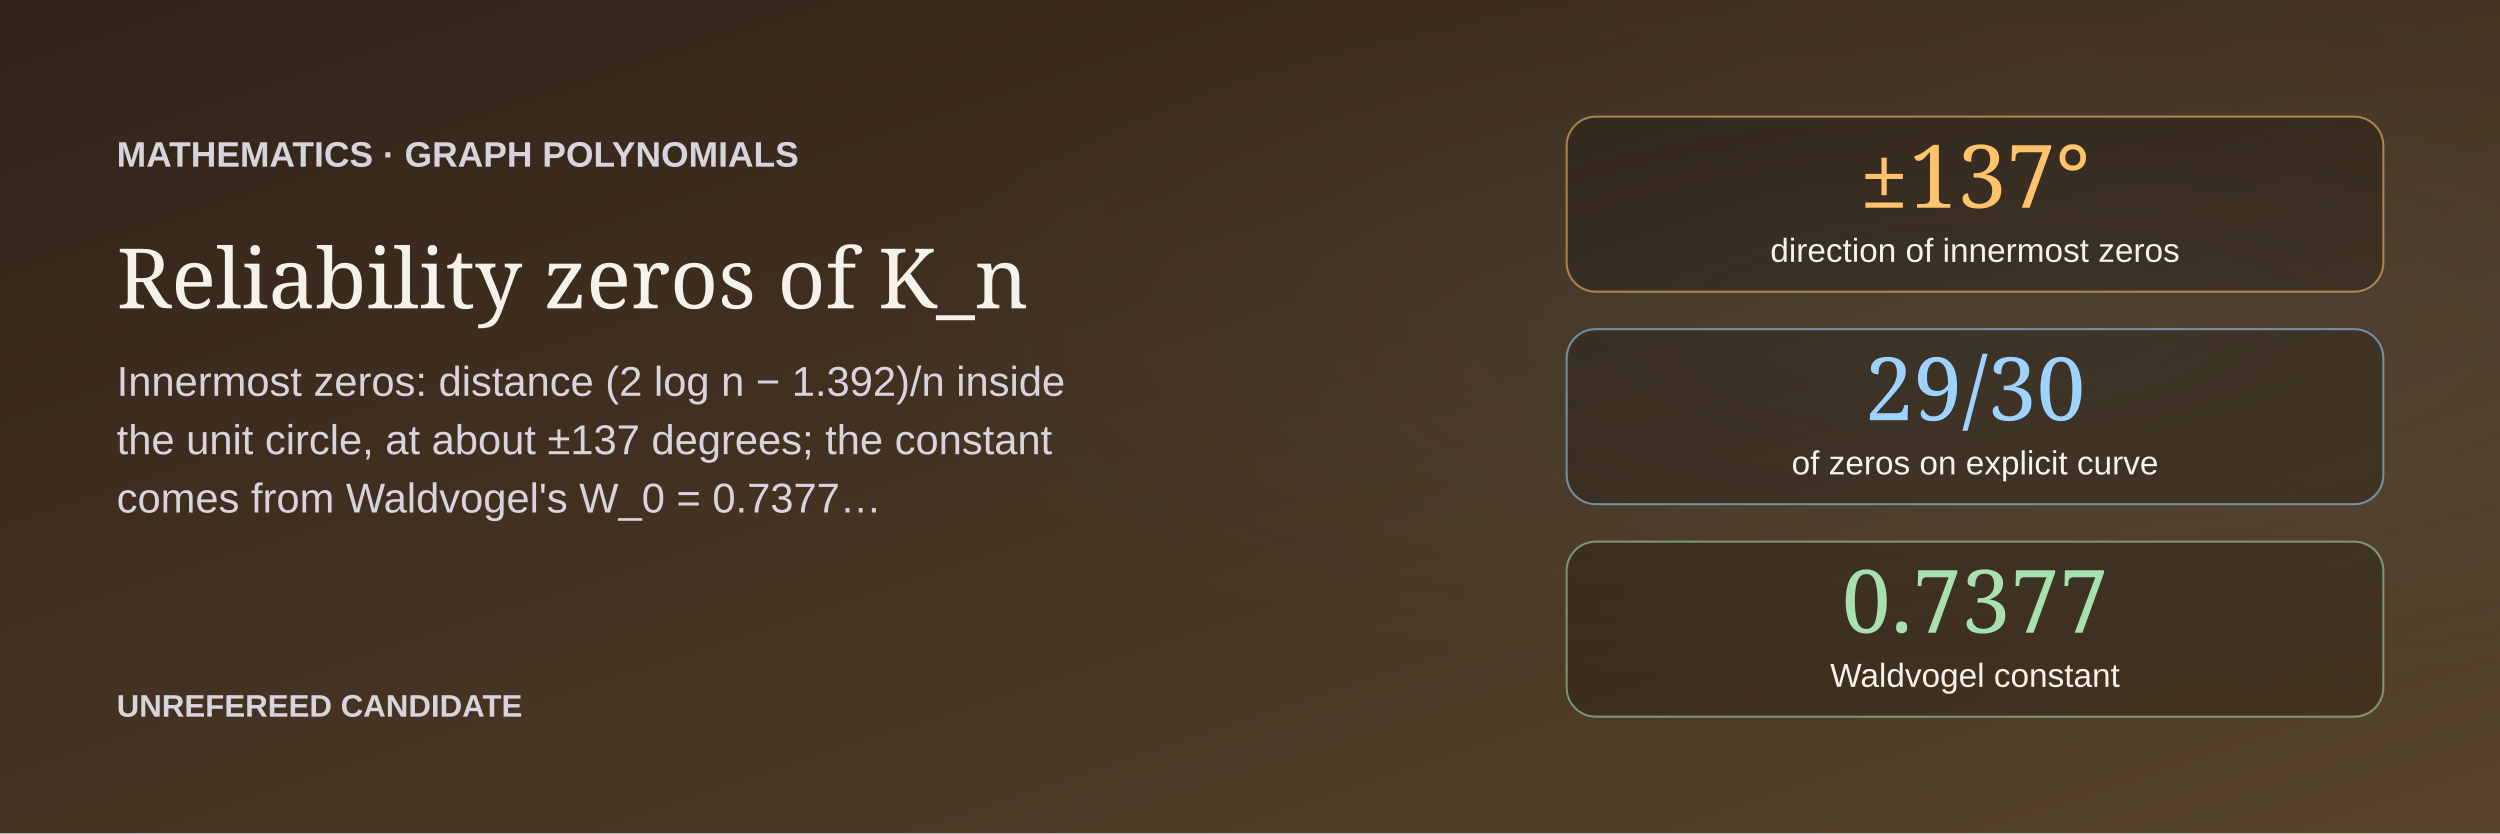
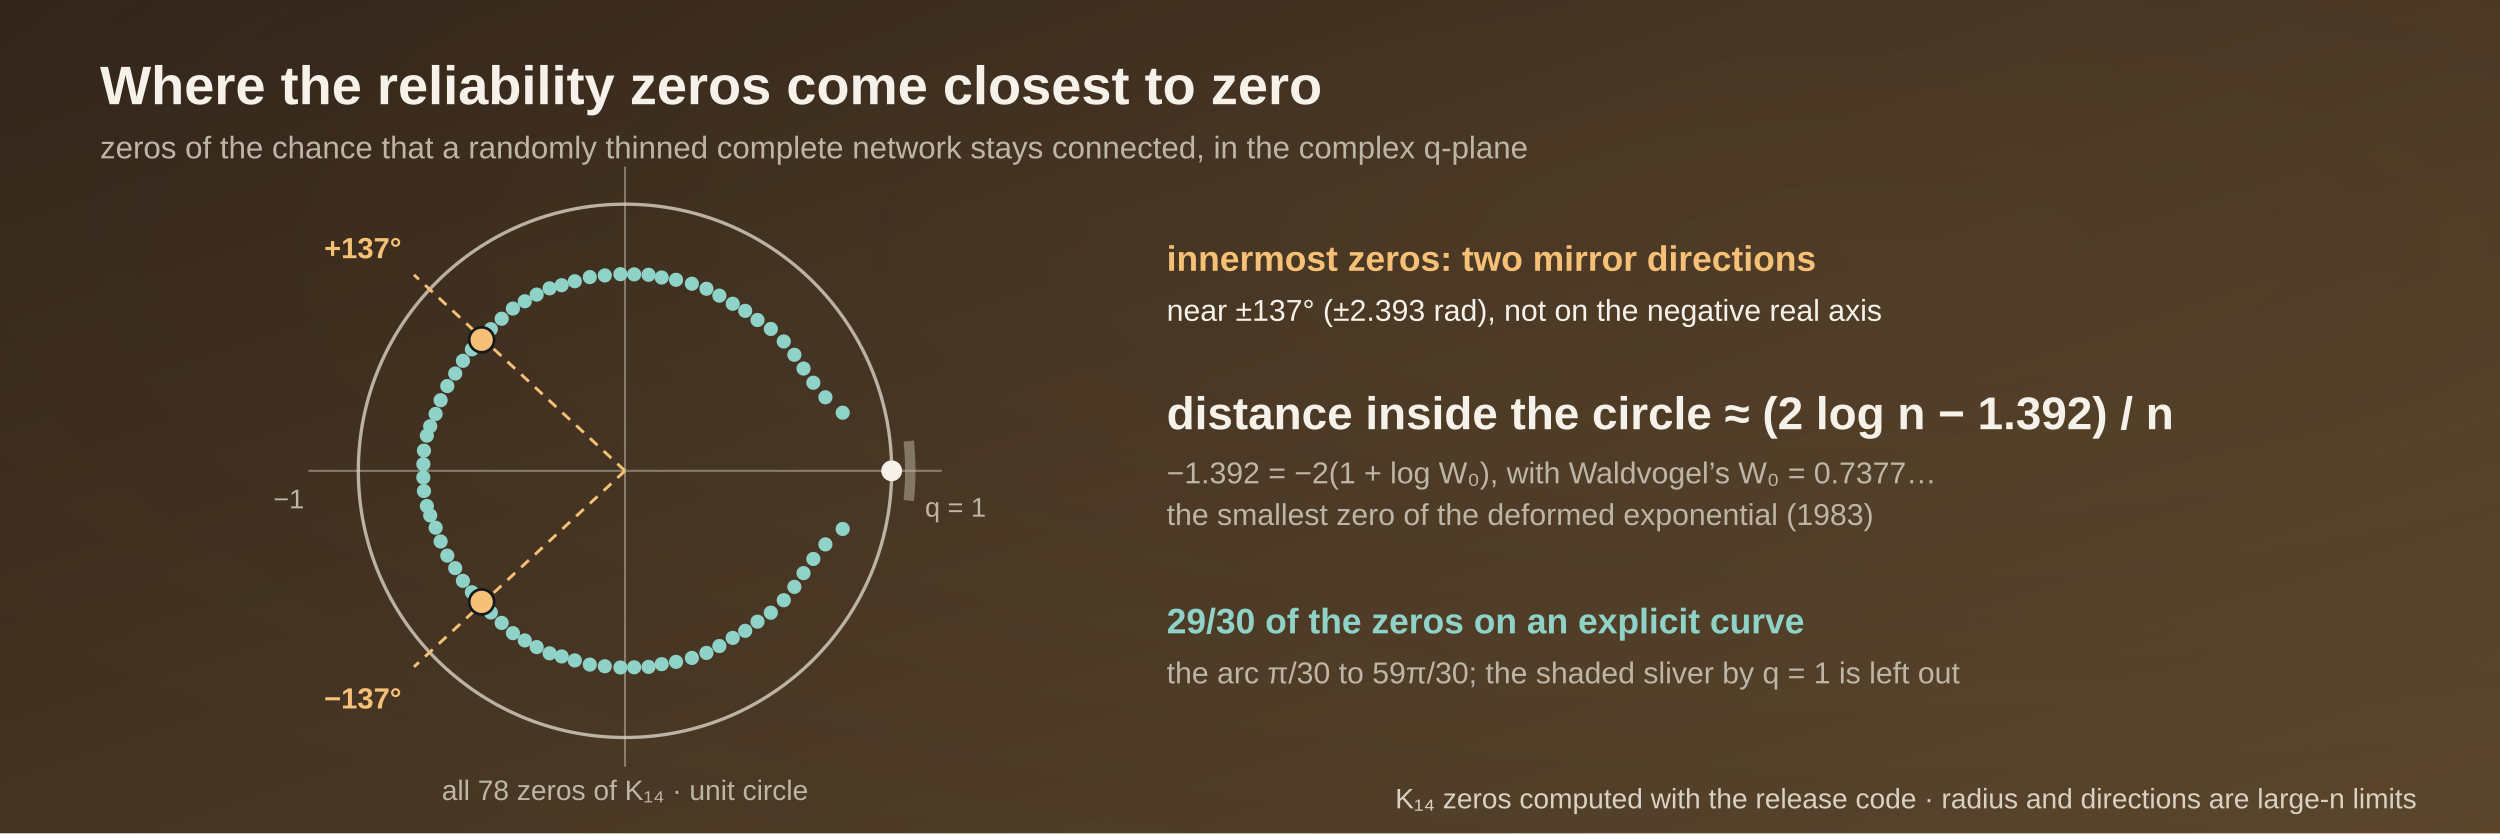
<svg xmlns="http://www.w3.org/2000/svg" viewBox="0 0 1200 400" data-banner-palette="bronze" role="img" aria-labelledby="art-description">
  <defs>
    <linearGradient id="bg" x1="0" y1="0" x2="1" y2="1">
      <stop offset="0" stop-color="#302319" />
      <stop offset="1" stop-color="#58442b" />
    </linearGradient>
-     <radialGradient id="glow" cx="0.8" cy="0.4" r="0.45">
-       <stop offset="0" stop-color="#9fd3ff" stop-opacity="0.07" />
-       <stop offset="1" stop-color="#9fd3ff" stop-opacity="0" />
+     <radialGradient id="glow" cx="0.75" cy="0.3" r="0.9">
+       <stop offset="0" stop-color="#f6c177" stop-opacity="0.06" />
+       <stop offset="1" stop-color="#f6c177" stop-opacity="0" />
    </radialGradient>
  </defs>
  <rect width="1200" height="400" fill="url(#bg)" />
  <rect width="1200" height="400" fill="url(#glow)" />
-   <text class="og-hide" x="56" y="80" fill="#d9d3dd" font-family="Arial,Helvetica,sans-serif" font-size="17" font-weight="bold" text-anchor="start">MATHEMATICS · GRAPH POLYNOMIALS</text>
-   <text class="og-hide" x="56" y="148" fill="#f6f2ea" font-family="Georgia,serif" font-size="40" font-weight="normal" text-anchor="start">Reliability zeros of K_n</text>
-   <text class="og-hide" x="56" y="190" fill="#d9d3dd" font-family="Arial,Helvetica,sans-serif" font-size="20" font-weight="normal" text-anchor="start">Innermost zeros: distance (2 log n − 1.392)/n inside</text>
-   <text class="og-hide" x="56" y="218" fill="#d9d3dd" font-family="Arial,Helvetica,sans-serif" font-size="20" font-weight="normal" text-anchor="start">the unit circle, at about ±137 degrees; the constant</text>
-   <text class="og-hide" x="56" y="246" fill="#d9d3dd" font-family="Arial,Helvetica,sans-serif" font-size="20" font-weight="normal" text-anchor="start">comes from Waldvogel's W_0 = 0.7377…</text>
-   <text class="og-hide" x="56" y="344" fill="#d9d3dd" font-family="Arial,Helvetica,sans-serif" font-size="15" font-weight="bold" text-anchor="start">UNREFEREED CANDIDATE</text>
-   <rect x="752" y="56.0" width="392" height="84.0" rx="14" fill="#000" fill-opacity="0.22" stroke="#ffc36b" stroke-opacity="0.55" />
-   <text class="og-hide" x="948" y="99.7" fill="#ffc36b" font-family="Georgia,serif" font-size="42" font-weight="normal" text-anchor="middle">±137°</text>
-   <text class="og-hide" x="948" y="125.7" fill="#f6f2ea" font-family="Arial,Helvetica,sans-serif" font-size="16" font-weight="normal" text-anchor="middle">direction of innermost zeros</text>
-   <rect x="752" y="158.0" width="392" height="84.0" rx="14" fill="#000" fill-opacity="0.22" stroke="#9fd3ff" stroke-opacity="0.55" />
-   <text class="og-hide" x="948" y="201.7" fill="#9fd3ff" font-family="Georgia,serif" font-size="42" font-weight="normal" text-anchor="middle">29/30</text>
-   <text class="og-hide" x="948" y="227.7" fill="#f6f2ea" font-family="Arial,Helvetica,sans-serif" font-size="16" font-weight="normal" text-anchor="middle">of zeros on explicit curve</text>
-   <rect x="752" y="260.0" width="392" height="84.0" rx="14" fill="#000" fill-opacity="0.22" stroke="#a8e0b0" stroke-opacity="0.55" />
-   <text class="og-hide" x="948" y="303.7" fill="#a8e0b0" font-family="Georgia,serif" font-size="42" font-weight="normal" text-anchor="middle">0.7377</text>
-   <text class="og-hide" x="948" y="329.7" fill="#f6f2ea" font-family="Arial,Helvetica,sans-serif" font-size="16" font-weight="normal" text-anchor="middle">Waldvogel constant</text>
+   <text class="og-hide" x="48" y="50" fill="#f6f2ea" font-family="Arial,Helvetica,sans-serif" font-size="26" font-weight="bold" text-anchor="start">Where the reliability zeros come closest to zero</text>
+   <text class="og-hide" x="48" y="76" fill="#bdb5a6" font-family="Arial,Helvetica,sans-serif" font-size="15" font-weight="normal" text-anchor="start">zeros of the chance that a randomly thinned complete network stays connected, in the complex q-plane</text>
+   <path d="M148 226H452M300 80V368" stroke="#d9d2c4" stroke-width="1" opacity=".45" />
+   <circle cx="300" cy="226" r="128" fill="none" stroke="#d9d2c4" stroke-width="1.6" opacity=".8" />
+   <path d="M436.2 240.3A137 137 0 0 0 436.2 211.7" stroke="#bdb5a6" stroke-width="5" fill="none" opacity=".5" />
+   <path d="M300 226L198.7 131.9" stroke="#f6c177" stroke-width="1.4" stroke-dasharray="5 4" />
+   <path d="M300 226L198.7 320.1" stroke="#f6c177" stroke-width="1.4" stroke-dasharray="5 4" />
+   <circle cx="404.5" cy="198.1" r="3.4" fill="#8fd3c8" />
+   <circle cx="396.2" cy="190.7" r="3.4" fill="#8fd3c8" />
+   <circle cx="390.4" cy="183.7" r="3.4" fill="#8fd3c8" />
+   <circle cx="385.7" cy="176.9" r="3.4" fill="#8fd3c8" />
+   <circle cx="381.3" cy="170.3" r="3.4" fill="#8fd3c8" />
+   <circle cx="376.2" cy="163.9" r="3.4" fill="#8fd3c8" />
+   <circle cx="370.0" cy="157.9" r="3.4" fill="#8fd3c8" />
+   <circle cx="363.6" cy="153.6" r="3.4" fill="#8fd3c8" />
+   <circle cx="357.7" cy="149.2" r="3.4" fill="#8fd3c8" />
+   <circle cx="351.7" cy="145.8" r="3.4" fill="#8fd3c8" />
+   <circle cx="345.3" cy="141.9" r="3.4" fill="#8fd3c8" />
+   <circle cx="339.1" cy="138.6" r="3.4" fill="#8fd3c8" />
+   <circle cx="332.1" cy="136.2" r="3.4" fill="#8fd3c8" />
+   <circle cx="324.5" cy="134.3" r="3.4" fill="#8fd3c8" />
+   <circle cx="317.6" cy="133.2" r="3.4" fill="#8fd3c8" />
+   <circle cx="311.3" cy="131.9" r="3.4" fill="#8fd3c8" />
+   <circle cx="304.4" cy="131.7" r="3.4" fill="#8fd3c8" />
+   <circle cx="297.8" cy="131.6" r="3.4" fill="#8fd3c8" />
+   <circle cx="290.3" cy="132.2" r="3.4" fill="#8fd3c8" />
+   <circle cx="283.1" cy="133.0" r="3.4" fill="#8fd3c8" />
+   <circle cx="275.9" cy="135.0" r="3.4" fill="#8fd3c8" />
+   <circle cx="269.6" cy="136.9" r="3.4" fill="#8fd3c8" />
+   <circle cx="263.8" cy="138.4" r="3.4" fill="#8fd3c8" />
+   <circle cx="257.6" cy="141.4" r="3.4" fill="#8fd3c8" />
+   <circle cx="251.9" cy="144.6" r="3.4" fill="#8fd3c8" />
+   <circle cx="246.2" cy="148.1" r="3.4" fill="#8fd3c8" />
+   <circle cx="240.8" cy="153.0" r="3.4" fill="#8fd3c8" />
+   <circle cx="235.6" cy="158.0" r="3.4" fill="#8fd3c8" />
+   <circle cx="231.2" cy="163.1" r="3.4" fill="#8fd3c8" />
+   <circle cx="226.5" cy="167.7" r="3.4" fill="#8fd3c8" />
+   <circle cx="222.2" cy="173.2" r="3.4" fill="#8fd3c8" />
+   <circle cx="218.5" cy="179.3" r="3.4" fill="#8fd3c8" />
+   <circle cx="214.7" cy="185.3" r="3.4" fill="#8fd3c8" />
+   <circle cx="211.5" cy="192.1" r="3.4" fill="#8fd3c8" />
+   <circle cx="209.1" cy="198.7" r="3.4" fill="#8fd3c8" />
+   <circle cx="206.5" cy="204.6" r="3.4" fill="#8fd3c8" />
+   <circle cx="204.9" cy="209.1" r="3.4" fill="#8fd3c8" />
+   <circle cx="203.5" cy="216.3" r="3.4" fill="#8fd3c8" />
+   <circle cx="203.2" cy="222.8" r="3.4" fill="#8fd3c8" />
+   <circle cx="404.5" cy="253.9" r="3.4" fill="#8fd3c8" />
+   <circle cx="396.2" cy="261.3" r="3.4" fill="#8fd3c8" />
+   <circle cx="390.4" cy="268.3" r="3.4" fill="#8fd3c8" />
+   <circle cx="385.7" cy="275.1" r="3.4" fill="#8fd3c8" />
+   <circle cx="381.3" cy="281.7" r="3.4" fill="#8fd3c8" />
+   <circle cx="376.2" cy="288.1" r="3.4" fill="#8fd3c8" />
+   <circle cx="370.0" cy="294.1" r="3.4" fill="#8fd3c8" />
+   <circle cx="363.6" cy="298.4" r="3.4" fill="#8fd3c8" />
+   <circle cx="357.7" cy="302.8" r="3.4" fill="#8fd3c8" />
+   <circle cx="351.7" cy="306.2" r="3.4" fill="#8fd3c8" />
+   <circle cx="345.3" cy="310.1" r="3.4" fill="#8fd3c8" />
+   <circle cx="339.1" cy="313.4" r="3.4" fill="#8fd3c8" />
+   <circle cx="332.1" cy="315.8" r="3.4" fill="#8fd3c8" />
+   <circle cx="324.5" cy="317.7" r="3.4" fill="#8fd3c8" />
+   <circle cx="317.6" cy="318.8" r="3.4" fill="#8fd3c8" />
+   <circle cx="311.3" cy="320.1" r="3.4" fill="#8fd3c8" />
+   <circle cx="304.4" cy="320.3" r="3.4" fill="#8fd3c8" />
+   <circle cx="297.8" cy="320.4" r="3.4" fill="#8fd3c8" />
+   <circle cx="290.3" cy="319.8" r="3.4" fill="#8fd3c8" />
+   <circle cx="283.1" cy="319.0" r="3.4" fill="#8fd3c8" />
+   <circle cx="275.9" cy="317.0" r="3.4" fill="#8fd3c8" />
+   <circle cx="269.6" cy="315.1" r="3.4" fill="#8fd3c8" />
+   <circle cx="263.8" cy="313.6" r="3.4" fill="#8fd3c8" />
+   <circle cx="257.6" cy="310.6" r="3.4" fill="#8fd3c8" />
+   <circle cx="251.9" cy="307.4" r="3.4" fill="#8fd3c8" />
+   <circle cx="246.2" cy="303.9" r="3.4" fill="#8fd3c8" />
+   <circle cx="240.8" cy="299.0" r="3.4" fill="#8fd3c8" />
+   <circle cx="235.6" cy="294.0" r="3.4" fill="#8fd3c8" />
+   <circle cx="231.2" cy="288.9" r="3.4" fill="#8fd3c8" />
+   <circle cx="226.5" cy="284.3" r="3.4" fill="#8fd3c8" />
+   <circle cx="222.2" cy="278.8" r="3.4" fill="#8fd3c8" />
+   <circle cx="218.5" cy="272.7" r="3.4" fill="#8fd3c8" />
+   <circle cx="214.7" cy="266.7" r="3.4" fill="#8fd3c8" />
+   <circle cx="211.5" cy="259.9" r="3.4" fill="#8fd3c8" />
+   <circle cx="209.1" cy="253.3" r="3.4" fill="#8fd3c8" />
+   <circle cx="206.5" cy="247.4" r="3.4" fill="#8fd3c8" />
+   <circle cx="204.9" cy="242.9" r="3.4" fill="#8fd3c8" />
+   <circle cx="203.5" cy="235.7" r="3.4" fill="#8fd3c8" />
+   <circle cx="203.2" cy="229.2" r="3.4" fill="#8fd3c8" />
+   <circle cx="231.2" cy="163.1" r="6" fill="#f6c177" stroke="#14181c" stroke-width="1.3" />
+   <circle cx="231.2" cy="288.9" r="6" fill="#f6c177" stroke="#14181c" stroke-width="1.3" />
+   <circle cx="428" cy="226" r="5" fill="#f6f2ea" />
+   <text class="og-hide" x="444" y="248" fill="#bdb5a6" font-family="Arial,Helvetica,sans-serif" font-size="13" font-weight="normal" text-anchor="start">q = 1</text>
+   <text class="og-hide" x="146" y="244" fill="#bdb5a6" font-family="Arial,Helvetica,sans-serif" font-size="13" font-weight="normal" text-anchor="end">−1</text>
+   <text class="og-hide" x="192.696" y="123.937" fill="#f6c177" font-family="Arial,Helvetica,sans-serif" font-size="14" font-weight="bold" text-anchor="end">+137°</text>
+   <text class="og-hide" x="192.696" y="340.063" fill="#f6c177" font-family="Arial,Helvetica,sans-serif" font-size="14" font-weight="bold" text-anchor="end">−137°</text>
+   <text class="og-hide" x="300" y="384" fill="#bdb5a6" font-family="Arial,Helvetica,sans-serif" font-size="13.5" font-weight="normal" text-anchor="middle">all 78 zeros of K₁₄ · unit circle</text>
+   <text class="og-hide" x="560" y="130" fill="#f6c177" font-family="Arial,Helvetica,sans-serif" font-size="17" font-weight="bold" text-anchor="start">innermost zeros: two mirror directions</text>
+   <text class="og-hide" x="560" y="154" fill="#f6f2ea" font-family="Arial,Helvetica,sans-serif" font-size="14.5" font-weight="normal" text-anchor="start">near ±137° (±2.393 rad), not on the negative real axis</text>
+   <text class="og-hide" x="560" y="206" fill="#f6f2ea" font-family="Arial,Helvetica,sans-serif" font-size="22" font-weight="bold" text-anchor="start">distance inside the circle ≈ (2 log n − 1.392) / n</text>
+   <text class="og-hide" x="560" y="232" fill="#bdb5a6" font-family="Arial,Helvetica,sans-serif" font-size="14.5" font-weight="normal" text-anchor="start">−1.392 = −2(1 + log W₀), with Waldvogel’s W₀ = 0.7377…</text>
+   <text class="og-hide" x="560" y="252" fill="#bdb5a6" font-family="Arial,Helvetica,sans-serif" font-size="14.5" font-weight="normal" text-anchor="start">the smallest zero of the deformed exponential (1983)</text>
+   <text class="og-hide" x="560" y="304" fill="#8fd3c8" font-family="Arial,Helvetica,sans-serif" font-size="17" font-weight="bold" text-anchor="start">29/30 of the zeros on an explicit curve</text>
+   <text class="og-hide" x="560" y="328" fill="#bdb5a6" font-family="Arial,Helvetica,sans-serif" font-size="14.5" font-weight="normal" text-anchor="start">the arc π/30 to 59π/30; the shaded sliver by q = 1 is left out</text>
+   <text class="og-hide" x="1160" y="388" fill="#d9d2c4" font-family="Arial,Helvetica,sans-serif" font-size="13.5" font-weight="normal" text-anchor="end">K₁₄ zeros computed with the release code · radius and directions are large-n limits</text>
</svg>
